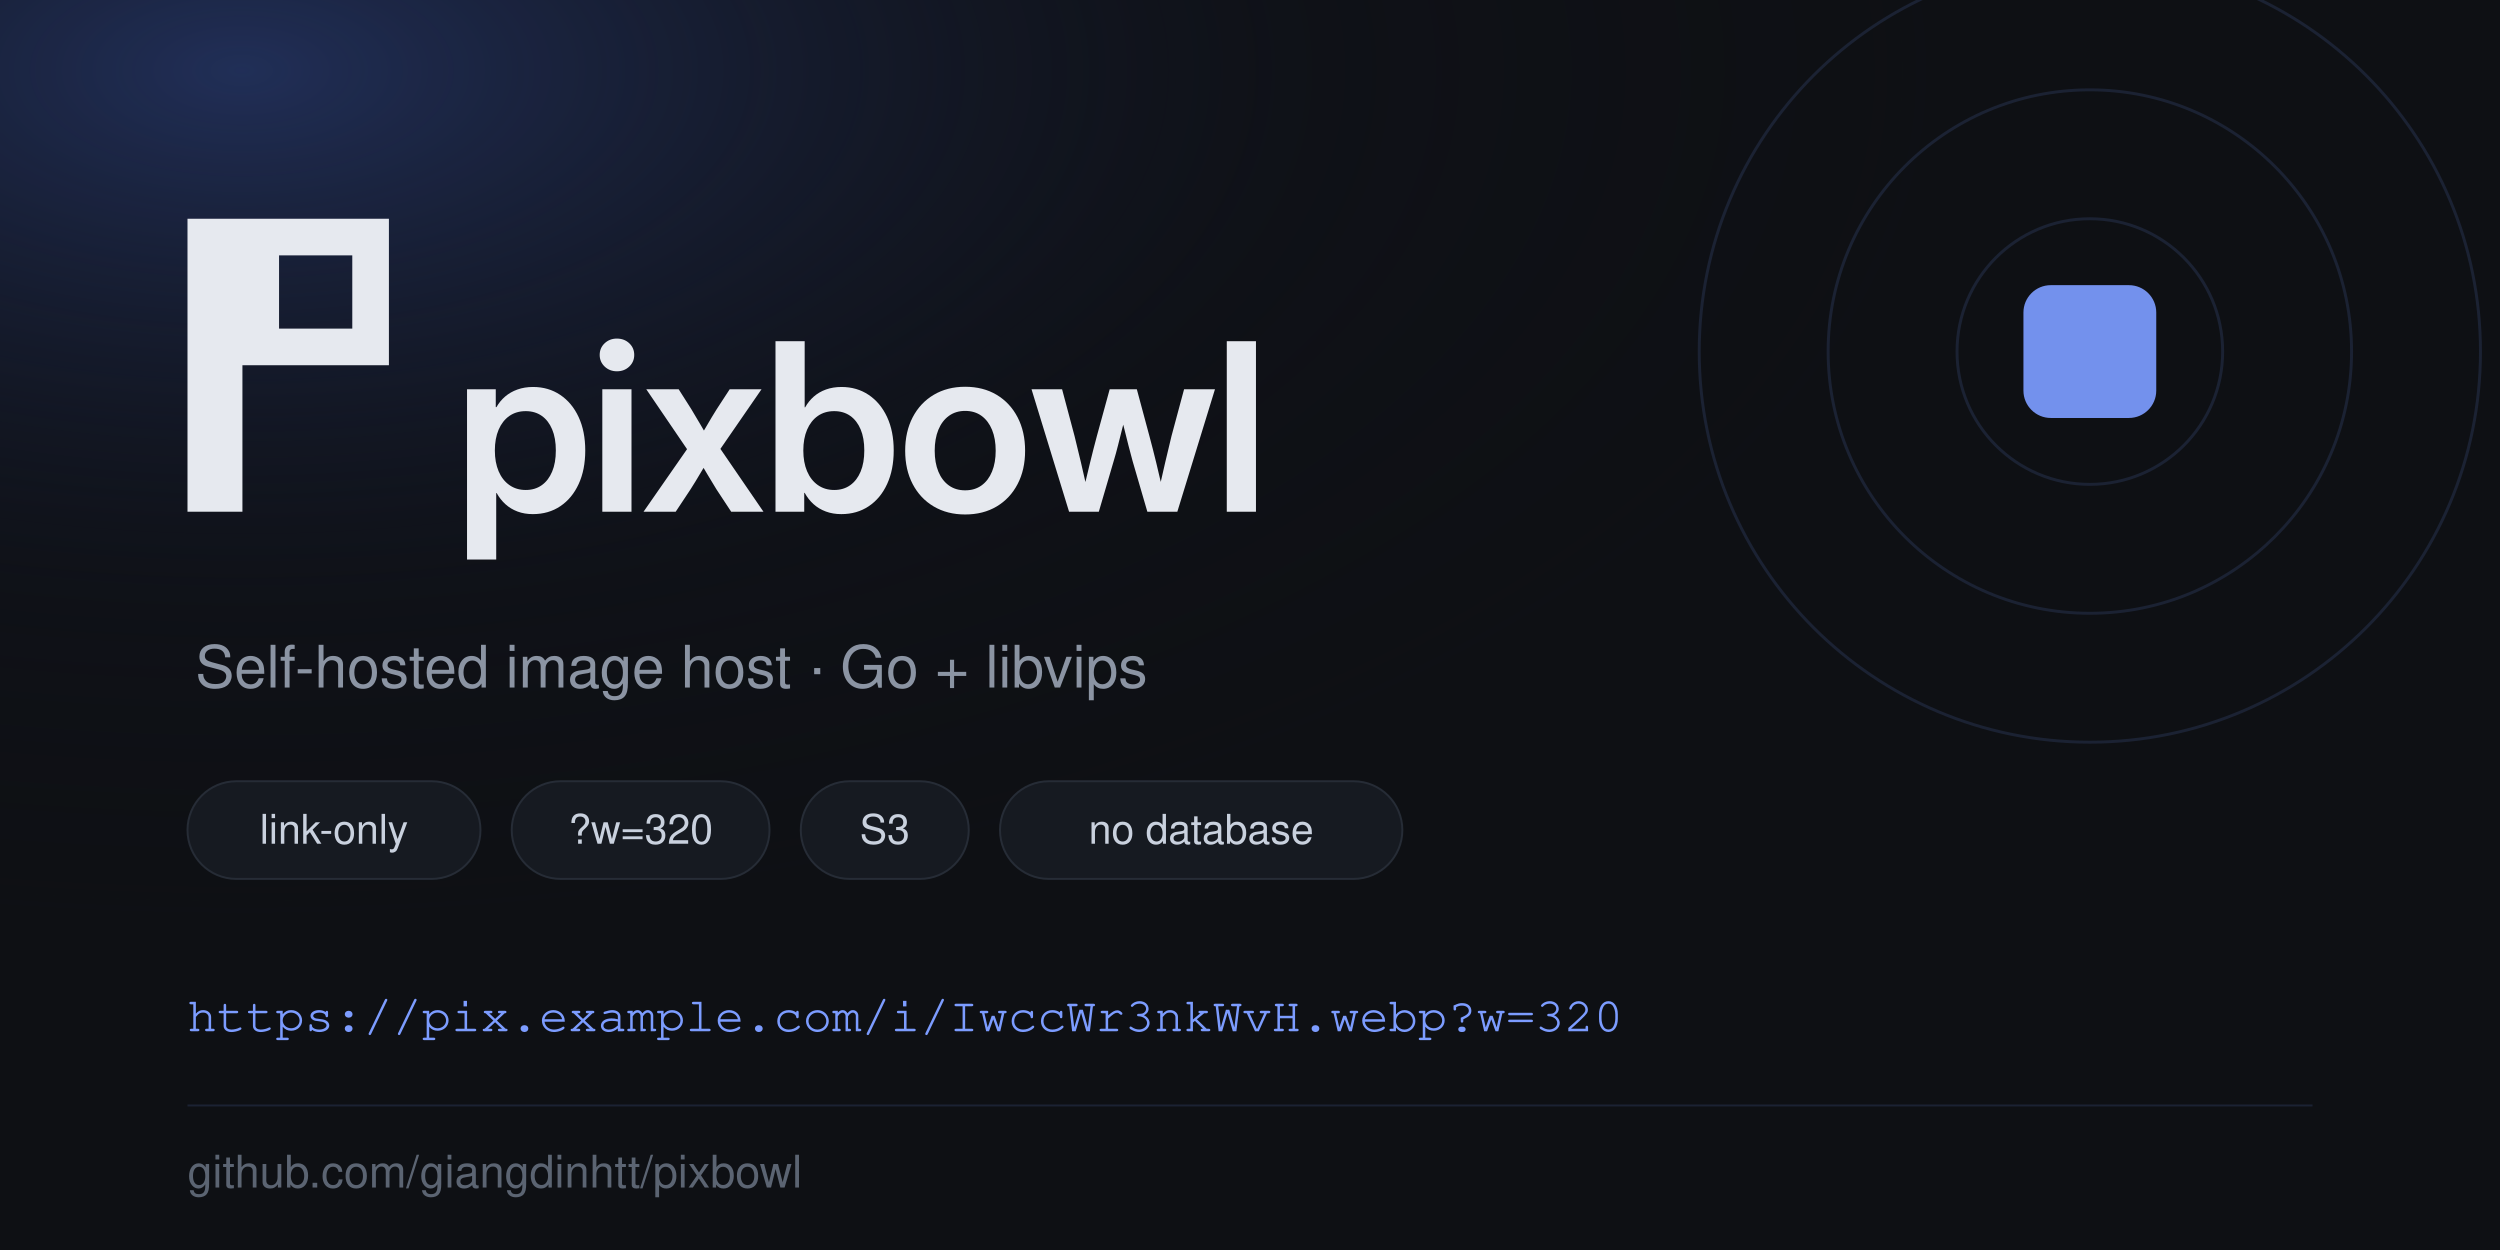
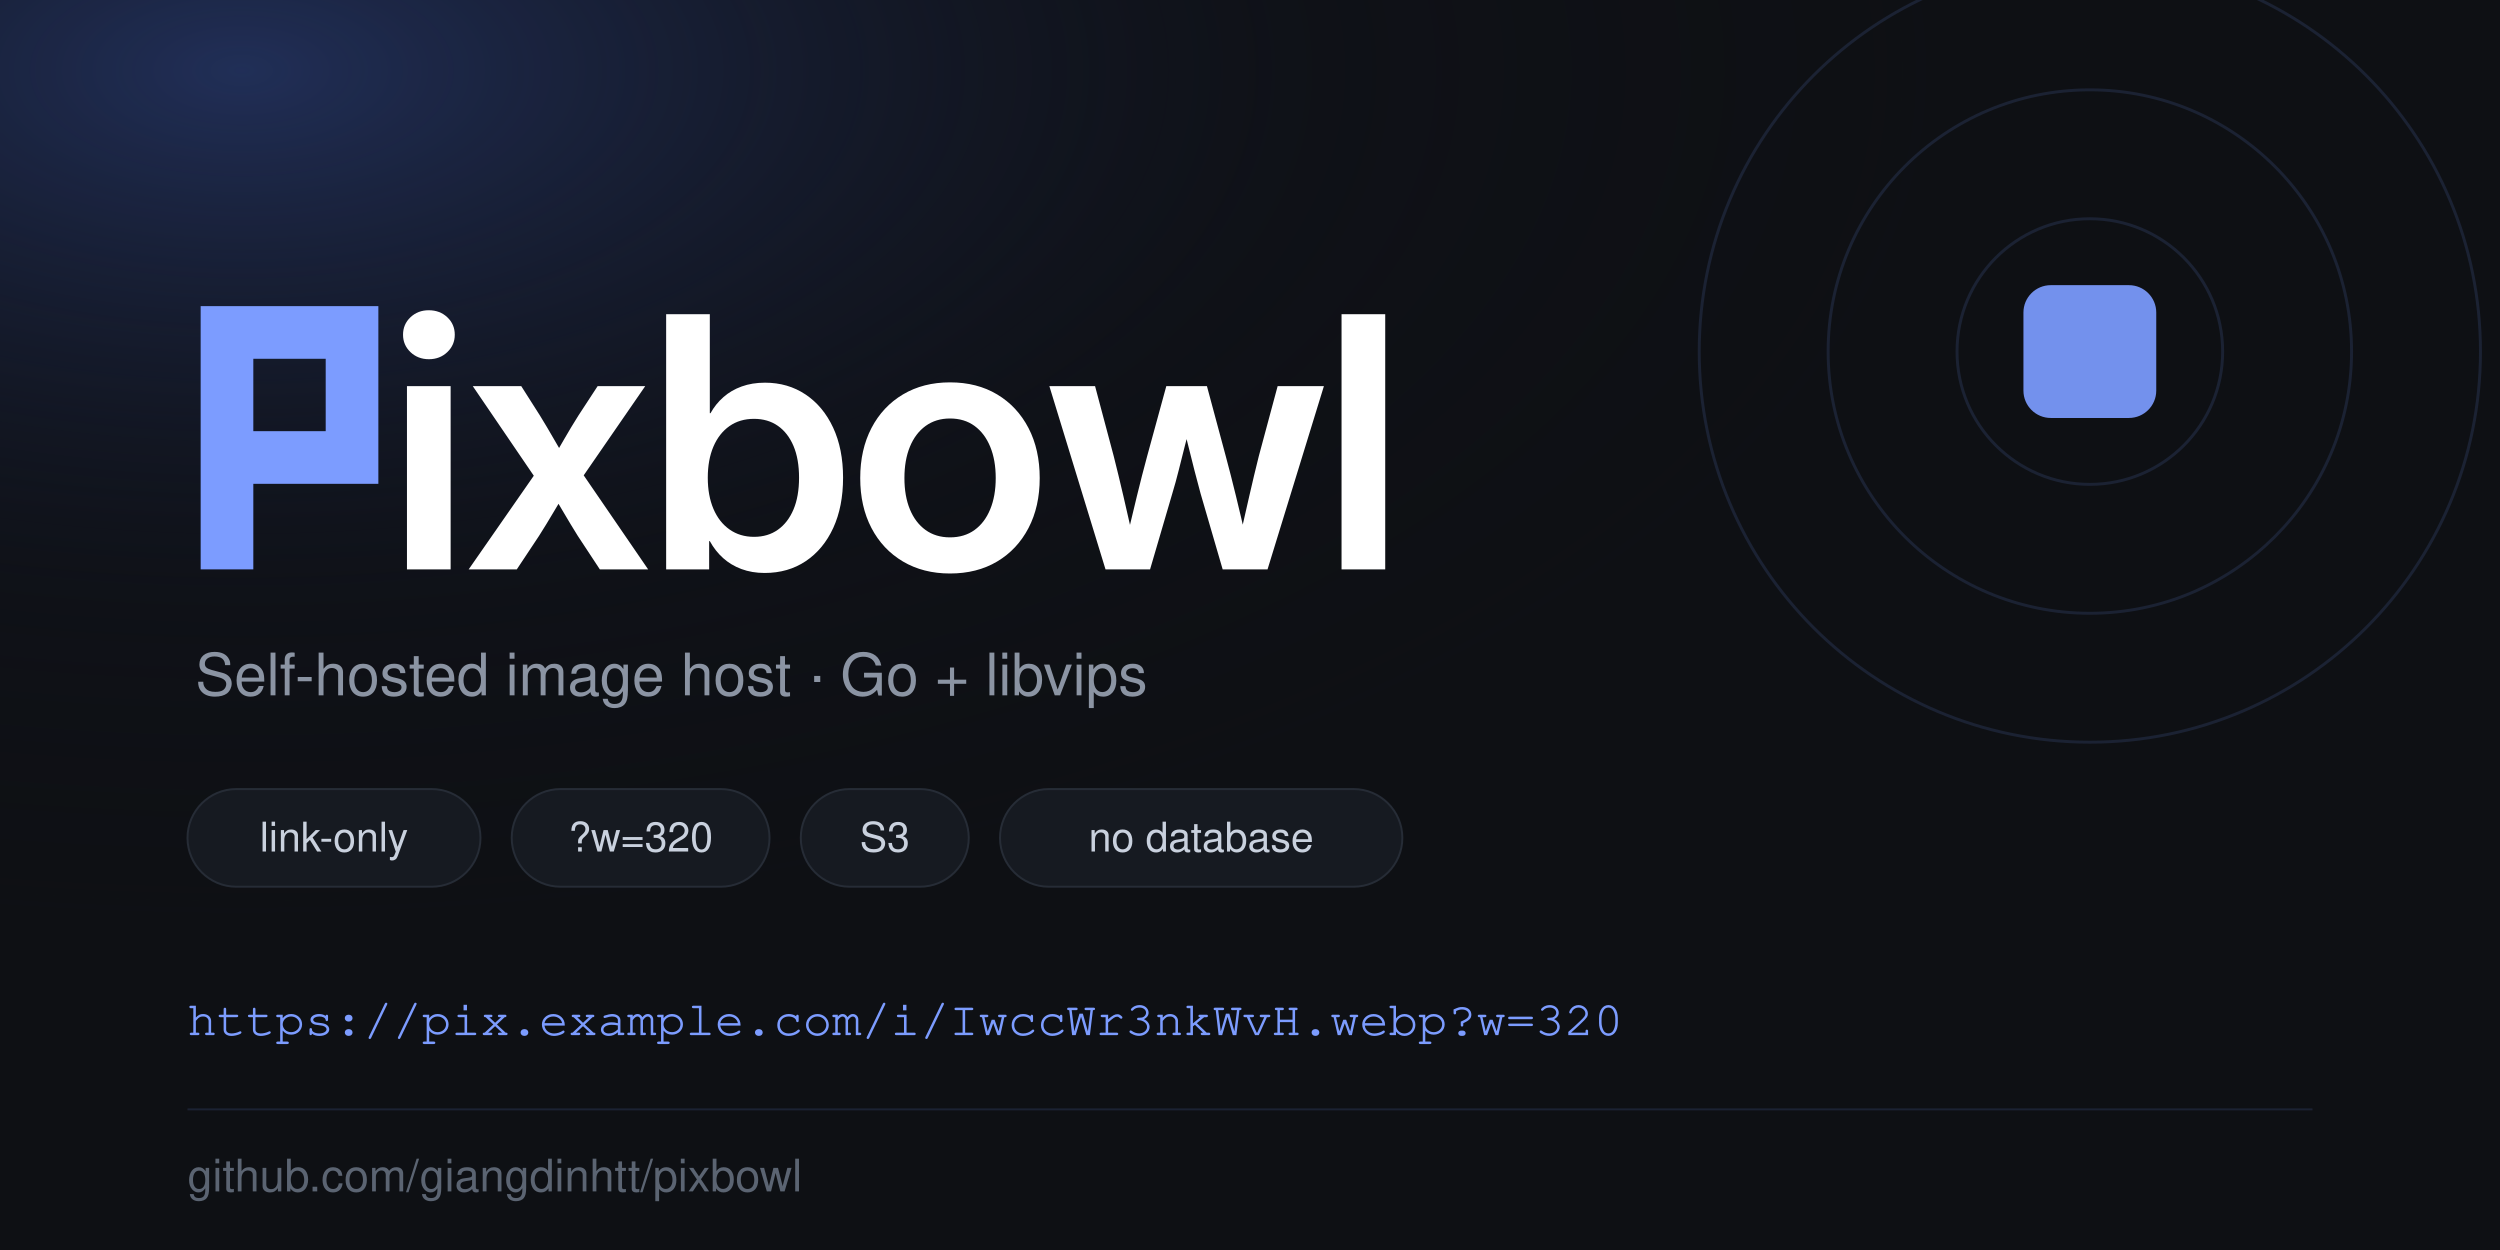
<svg xmlns="http://www.w3.org/2000/svg" width="1280" height="640" viewBox="0 0 1280 640">
  <defs>
    <radialGradient id="glow" cx="10%" cy="6%" r="70%">
      <stop offset="0%" stop-color="#243463" stop-opacity="0.85" />
      <stop offset="60%" stop-color="#131726" stop-opacity="0.2" />
      <stop offset="100%" stop-color="#0e1014" stop-opacity="0" />
    </radialGradient>
  </defs>
  <rect width="1280" height="640" fill="#0e1014" />
  <rect width="1280" height="640" fill="url(#glow)" />
  <g fill="none" stroke="#1b2233">
    <circle cx="1070" cy="180" r="200" stroke-width="1.5" />
    <circle cx="1070" cy="180" r="134" stroke-width="1.5" />
    <circle cx="1070" cy="180" r="68" stroke-width="1.5" />
  </g>
  <rect x="1036" y="146" width="68" height="68" rx="14" fill="#7c9cff" opacity="0.92" />
-   <g transform="translate(27.56,67.00) scale(0.9375)">
-     <path fill="#e6e9ef" fill-rule="evenodd" d="M73 48 H183 V128 H103 V208 H73 Z M123 68 H163 V108 H123 Z" />
+   <g transform="translate(96.00,150.00) scale(0.84239) translate(8.00,8.00)">
+     <path fill="#7C9CFF" fill-rule="evenodd" d="M0 0 H108.0 V108.0 H32.0 V160.0 H0 Z M32.0 32.0 H76.0 V76.0 H32.0 Z" />
+     <g transform="translate(123.00,2.50) scale(2.13195)">
+       <path fill="#FFFFFF" d="M1.12 73.88V21.63H13.57V73.88ZM7.37 13.96Q4.25 13.96 2.12 11.94Q0.00 9.91 0.00 6.98Q0.00 4.00 2.12 2.00Q4.25 0.00 7.32 0.00Q10.50 0.00 12.62 2.00Q14.75 4.00 14.75 6.98Q14.75 9.91 12.62 11.94Q10.50 13.96 7.37 13.96ZM18.71 73.88 39.80 43.55 39.66 50.68 19.88 21.63H33.70L39.07 30.08Q41.17 33.50 43.02 36.74Q44.88 39.99 46.78 43.21H42.15Q44.10 39.99 45.95 36.74Q47.81 33.50 49.96 30.08L55.48 21.63H69.05L48.98 50.73L49.13 43.60L69.88 73.88H56.11L49.81 64.31Q47.71 60.94 45.88 57.81Q44.05 54.69 42.19 51.56H46.49Q44.59 54.69 42.76 57.81Q40.92 60.94 38.78 64.31L32.43 73.88ZM103.09 74.90Q99.48 74.90 96.47 73.78Q93.47 72.66 91.22 70.63Q88.98 68.60 87.46 65.82H87.27V73.88H75.01V1.12H87.46V29.35H87.66Q89.12 26.71 91.35 24.76Q93.57 22.80 96.55 21.73Q99.53 20.65 103.19 20.65Q109.73 20.65 114.76 24.02Q119.79 27.39 122.62 33.47Q125.45 39.55 125.45 47.75Q125.45 55.96 122.65 62.06Q119.84 68.16 114.81 71.53Q109.78 74.90 103.09 74.90ZM100.06 64.60Q104.02 64.60 106.87 62.57Q109.73 60.55 111.32 56.79Q112.90 53.03 112.90 47.75Q112.90 42.43 111.32 38.70Q109.73 34.96 106.87 32.96Q104.02 30.96 100.06 30.96Q96.01 30.96 93.06 33.03Q90.10 35.11 88.49 38.87Q86.88 42.63 86.88 47.75Q86.88 52.83 88.49 56.62Q90.10 60.40 93.08 62.50Q96.06 64.60 100.06 64.60ZM155.93 75.05Q148.31 75.05 142.52 71.63Q136.74 68.21 133.54 62.08Q130.34 55.96 130.34 47.85Q130.34 39.75 133.54 33.59Q136.74 27.44 142.52 24.00Q148.31 20.56 155.93 20.56Q163.64 20.56 169.38 24.00Q175.12 27.44 178.32 33.59Q181.51 39.75 181.51 47.85Q181.51 55.96 178.32 62.08Q175.12 68.21 169.38 71.63Q163.64 75.05 155.93 75.05ZM155.93 64.75Q160.03 64.75 162.93 62.65Q165.84 60.55 167.40 56.74Q168.97 52.93 168.97 47.85Q168.97 42.72 167.40 38.92Q165.84 35.11 162.93 32.98Q160.03 30.86 155.93 30.86Q151.92 30.86 148.99 32.98Q146.06 35.11 144.50 38.92Q142.94 42.72 142.94 47.85Q142.94 52.98 144.50 56.76Q146.06 60.55 148.97 62.65Q151.88 64.75 155.93 64.75ZM200.27 73.88 184.26 21.63H197.29L202.61 41.60Q203.98 47.02 205.35 52.91Q206.72 58.79 208.08 64.84H206.37Q207.79 58.84 209.23 52.93Q210.67 47.02 212.14 41.60L217.60 21.63H229.18L234.55 41.60Q236.01 47.02 237.45 52.93Q238.89 58.84 240.26 64.84H238.55Q239.92 58.84 241.26 52.95Q242.60 47.07 243.97 41.60L249.34 21.63H262.53L246.46 73.88H233.67L227.37 52.25Q226.49 49.02 225.61 45.61Q224.73 42.19 223.88 38.70Q223.02 35.21 222.15 31.84H224.64Q223.76 35.21 222.88 38.70Q222.00 42.19 221.14 45.61Q220.29 49.02 219.31 52.25L212.97 73.88ZM280.01 1.12V73.88H267.56V1.12Z" />
+     </g>
  </g>
-   <g transform="translate(239.12,173.35) scale(1.2)">
-     <path fill="#e6e9ef" d="M0.00 94.29V21.63H12.26V29.25H12.55Q14.01 26.66 16.26 24.73Q18.51 22.80 21.51 21.73Q24.51 20.65 28.17 20.65Q34.72 20.65 39.75 24.02Q44.78 27.39 47.61 33.47Q50.44 39.55 50.44 47.75Q50.44 55.96 47.63 62.06Q44.82 68.16 39.79 71.53Q34.77 74.90 28.08 74.90Q24.46 74.90 21.51 73.78Q18.55 72.66 16.36 70.65Q14.16 68.65 12.65 65.92H12.45V94.29ZM25.05 64.60Q29.00 64.60 31.86 62.57Q34.72 60.55 36.30 56.79Q37.89 53.03 37.89 47.75Q37.89 42.43 36.30 38.70Q34.72 34.96 31.86 32.96Q29.00 30.96 25.05 30.96Q21.00 30.96 18.04 33.03Q15.09 35.11 13.48 38.87Q11.87 42.63 11.87 47.75Q11.87 52.83 13.48 56.62Q15.09 60.40 18.07 62.50Q21.04 64.60 25.05 64.60ZM57.72 73.88V21.63H70.17V73.88ZM63.97 13.96Q60.85 13.96 58.72 11.94Q56.60 9.91 56.60 6.98Q56.60 4.00 58.72 2.00Q60.85 0.00 63.92 0.00Q67.10 0.00 69.22 2.00Q71.34 4.00 71.34 6.98Q71.34 9.91 69.22 11.94Q67.10 13.96 63.97 13.96ZM75.31 73.88 96.40 43.55 96.25 50.68 76.48 21.63H90.30L95.67 30.08Q97.77 33.50 99.62 36.74Q101.48 39.99 103.38 43.21H98.74Q100.70 39.99 102.55 36.74Q104.41 33.50 106.56 30.08L112.07 21.63H125.65L105.58 50.73L105.73 43.60L126.48 73.88H112.71L106.41 64.31Q104.31 60.94 102.48 57.81Q100.65 54.69 98.79 51.56H103.09Q101.19 54.69 99.35 57.81Q97.52 60.94 95.37 64.31L89.03 73.88ZM159.69 74.90Q156.07 74.90 153.07 73.78Q150.07 72.66 147.82 70.63Q145.58 68.60 144.06 65.82H143.87V73.88H131.61V1.12H144.06V29.35H144.26Q145.72 26.71 147.94 24.76Q150.17 22.80 153.14 21.73Q156.12 20.65 159.79 20.65Q166.33 20.65 171.36 24.02Q176.39 27.39 179.22 33.47Q182.05 39.55 182.05 47.75Q182.05 55.96 179.24 62.06Q176.44 68.16 171.41 71.53Q166.38 74.90 159.69 74.90ZM156.66 64.60Q160.62 64.60 163.47 62.57Q166.33 60.55 167.92 56.79Q169.50 53.03 169.50 47.75Q169.50 42.43 167.92 38.70Q166.33 34.96 163.47 32.96Q160.62 30.96 156.66 30.96Q152.61 30.96 149.65 33.03Q146.70 35.11 145.09 38.87Q143.48 42.63 143.48 47.75Q143.48 52.83 145.09 56.62Q146.70 60.40 149.68 62.50Q152.66 64.60 156.66 64.60ZM212.53 75.05Q204.91 75.05 199.12 71.63Q193.34 68.21 190.14 62.08Q186.94 55.96 186.94 47.85Q186.94 39.75 190.14 33.59Q193.34 27.44 199.12 24.00Q204.91 20.56 212.53 20.56Q220.24 20.56 225.98 24.00Q231.72 27.44 234.91 33.59Q238.11 39.75 238.11 47.85Q238.11 55.96 234.91 62.08Q231.72 68.21 225.98 71.63Q220.24 75.05 212.53 75.05ZM212.53 64.75Q216.63 64.75 219.53 62.65Q222.44 60.55 224.00 56.74Q225.56 52.93 225.56 47.85Q225.56 42.72 224.00 38.92Q222.44 35.11 219.53 32.98Q216.63 30.86 212.53 30.86Q208.52 30.86 205.59 32.98Q202.66 35.11 201.10 38.92Q199.54 42.72 199.54 47.85Q199.54 52.98 201.10 56.76Q202.66 60.55 205.57 62.65Q208.47 64.75 212.53 64.75ZM256.87 73.88 240.85 21.63H253.89L259.21 41.60Q260.58 47.02 261.95 52.91Q263.31 58.79 264.68 64.84H262.97Q264.39 58.84 265.83 52.93Q267.27 47.02 268.73 41.60L274.20 21.63H285.78L291.15 41.60Q292.61 47.02 294.05 52.93Q295.49 58.84 296.86 64.84H295.15Q296.52 58.84 297.86 52.95Q299.20 47.07 300.57 41.60L305.94 21.63H319.12L303.06 73.88H290.27L283.97 52.25Q283.09 49.02 282.21 45.61Q281.33 42.19 280.48 38.70Q279.62 35.21 278.74 31.84H281.23Q280.36 35.21 279.48 38.70Q278.60 42.19 277.74 45.61Q276.89 49.02 275.91 52.25L269.56 73.88ZM336.61 1.12V73.88H324.16V1.12Z" />
+   <text x="100" y="356" font-family="Helvetica Neue, Helvetica, Arial, sans-serif" font-size="30" fill="#8b94a3">Self-hosted image host · Go + libvips</text>
+   <g font-family="Helvetica Neue, Helvetica, Arial, sans-serif" font-size="21" fill="#c9d1de">
+     <rect x="96" y="404" width="150" height="50" rx="25" fill="#161a21" stroke="#262c36" />
+     <text x="171" y="436" text-anchor="middle">link-only</text>
+     <rect x="262" y="404" width="132" height="50" rx="25" fill="#161a21" stroke="#262c36" />
+     <text x="328" y="436" text-anchor="middle">?w=320</text>
+     <rect x="410" y="404" width="86" height="50" rx="25" fill="#161a21" stroke="#262c36" />
+     <text x="453" y="436" text-anchor="middle">S3</text>
+     <rect x="512" y="404" width="206" height="50" rx="25" fill="#161a21" stroke="#262c36" />
+     <text x="615" y="436" text-anchor="middle">no database</text>
  </g>
-   <text x="100" y="352" font-family="Helvetica Neue, Helvetica, Arial, sans-serif" font-size="30" fill="#8b94a3">Self-hosted image host · Go + libvips</text>
-   <g font-family="Helvetica Neue, Helvetica, Arial, sans-serif" font-size="21" fill="#c9d1de">
-     <rect x="96" y="400" width="150" height="50" rx="25" fill="#161a21" stroke="#262c36" />
-     <text x="171" y="432" text-anchor="middle">link-only</text>
-     <rect x="262" y="400" width="132" height="50" rx="25" fill="#161a21" stroke="#262c36" />
-     <text x="328" y="432" text-anchor="middle">?w=320</text>
-     <rect x="410" y="400" width="86" height="50" rx="25" fill="#161a21" stroke="#262c36" />
-     <text x="453" y="432" text-anchor="middle">S3</text>
-     <rect x="512" y="400" width="206" height="50" rx="25" fill="#161a21" stroke="#262c36" />
-     <text x="615" y="432" text-anchor="middle">no database</text>
-   </g>
-   <text x="96" y="528" font-family="Menlo, Courier, monospace" font-size="25" fill="#7c9cff">https://pix.example.com/i/IwccWr3nkWvH.webp?w=320</text>
-   <line x1="96" y1="566" x2="1184" y2="566" stroke="#1b2233" stroke-width="1" />
-   <text x="96" y="608" font-family="Helvetica Neue, Helvetica, Arial, sans-serif" font-size="23" fill="#5b6472">github.com/giangdinhtt/pixbowl</text>
+   <text x="96" y="530" font-family="Menlo, Courier, monospace" font-size="25" fill="#7c9cff">https://pix.example.com/i/IwccWr3nkWvH.webp?w=320</text>
+   <line x1="96" y1="568" x2="1184" y2="568" stroke="#1b2233" stroke-width="1" />
+   <text x="96" y="610" font-family="Helvetica Neue, Helvetica, Arial, sans-serif" font-size="23" fill="#5b6472">github.com/giangdinhtt/pixbowl</text>
</svg>
